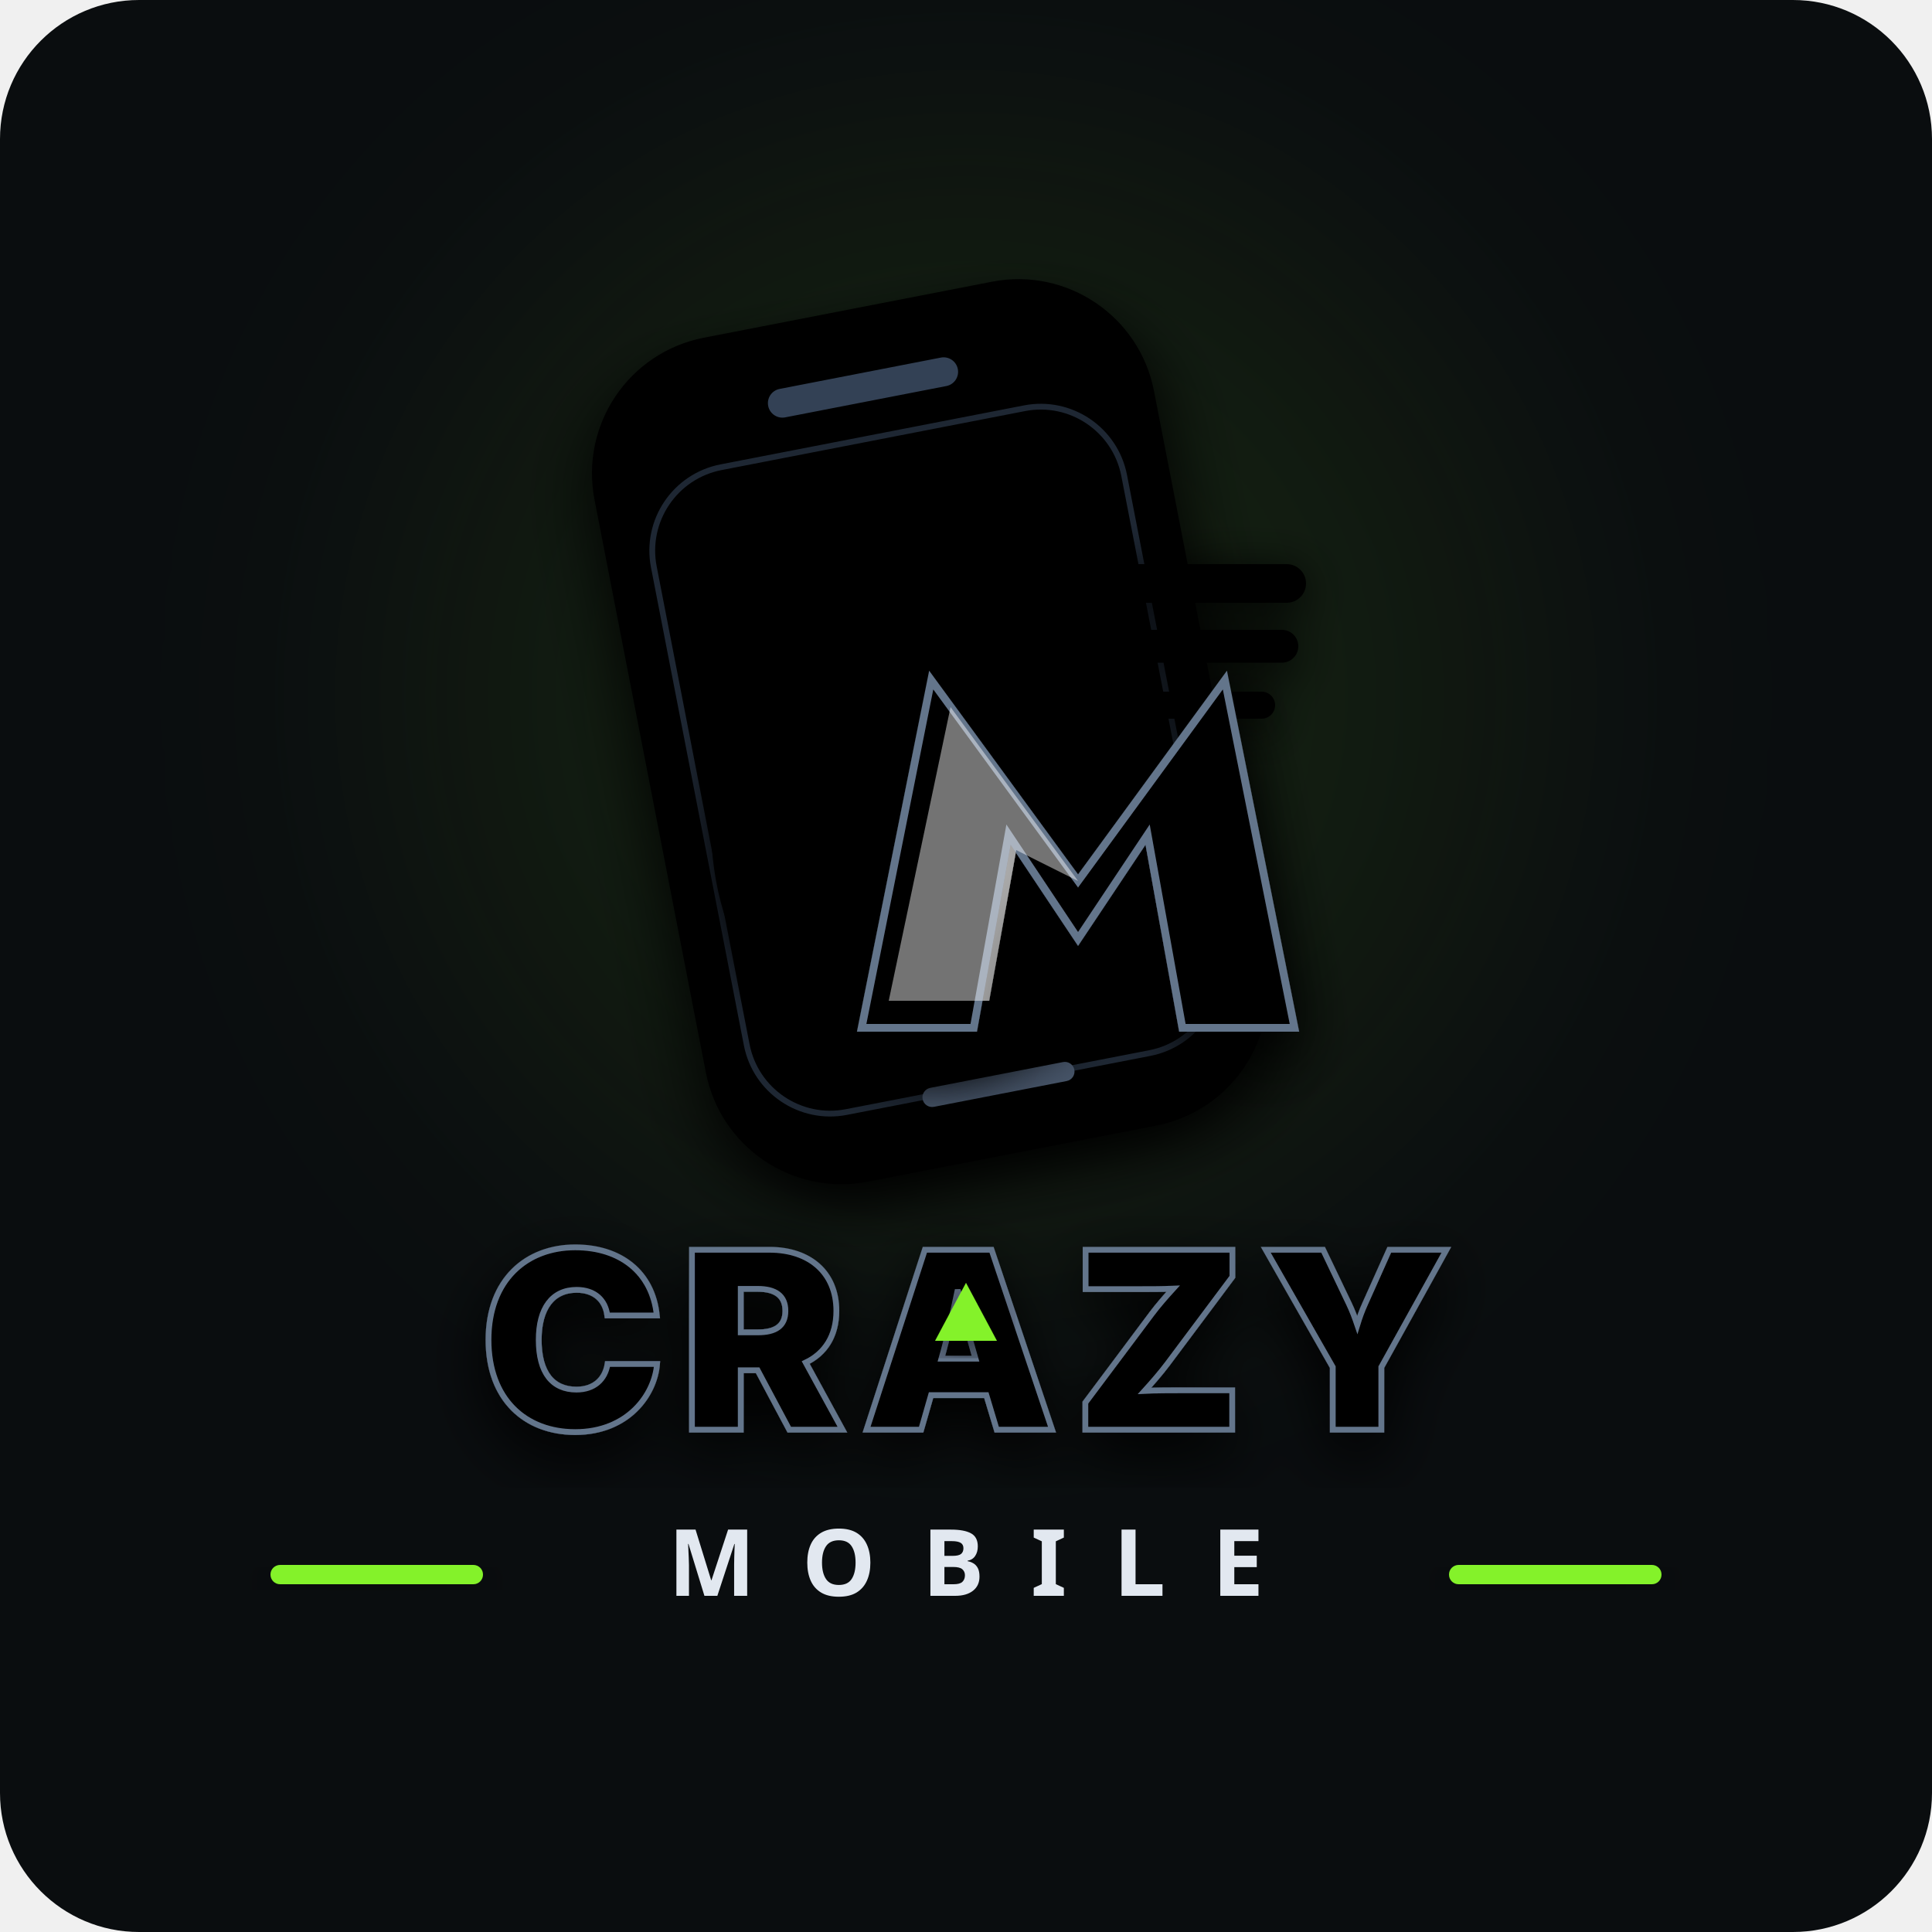
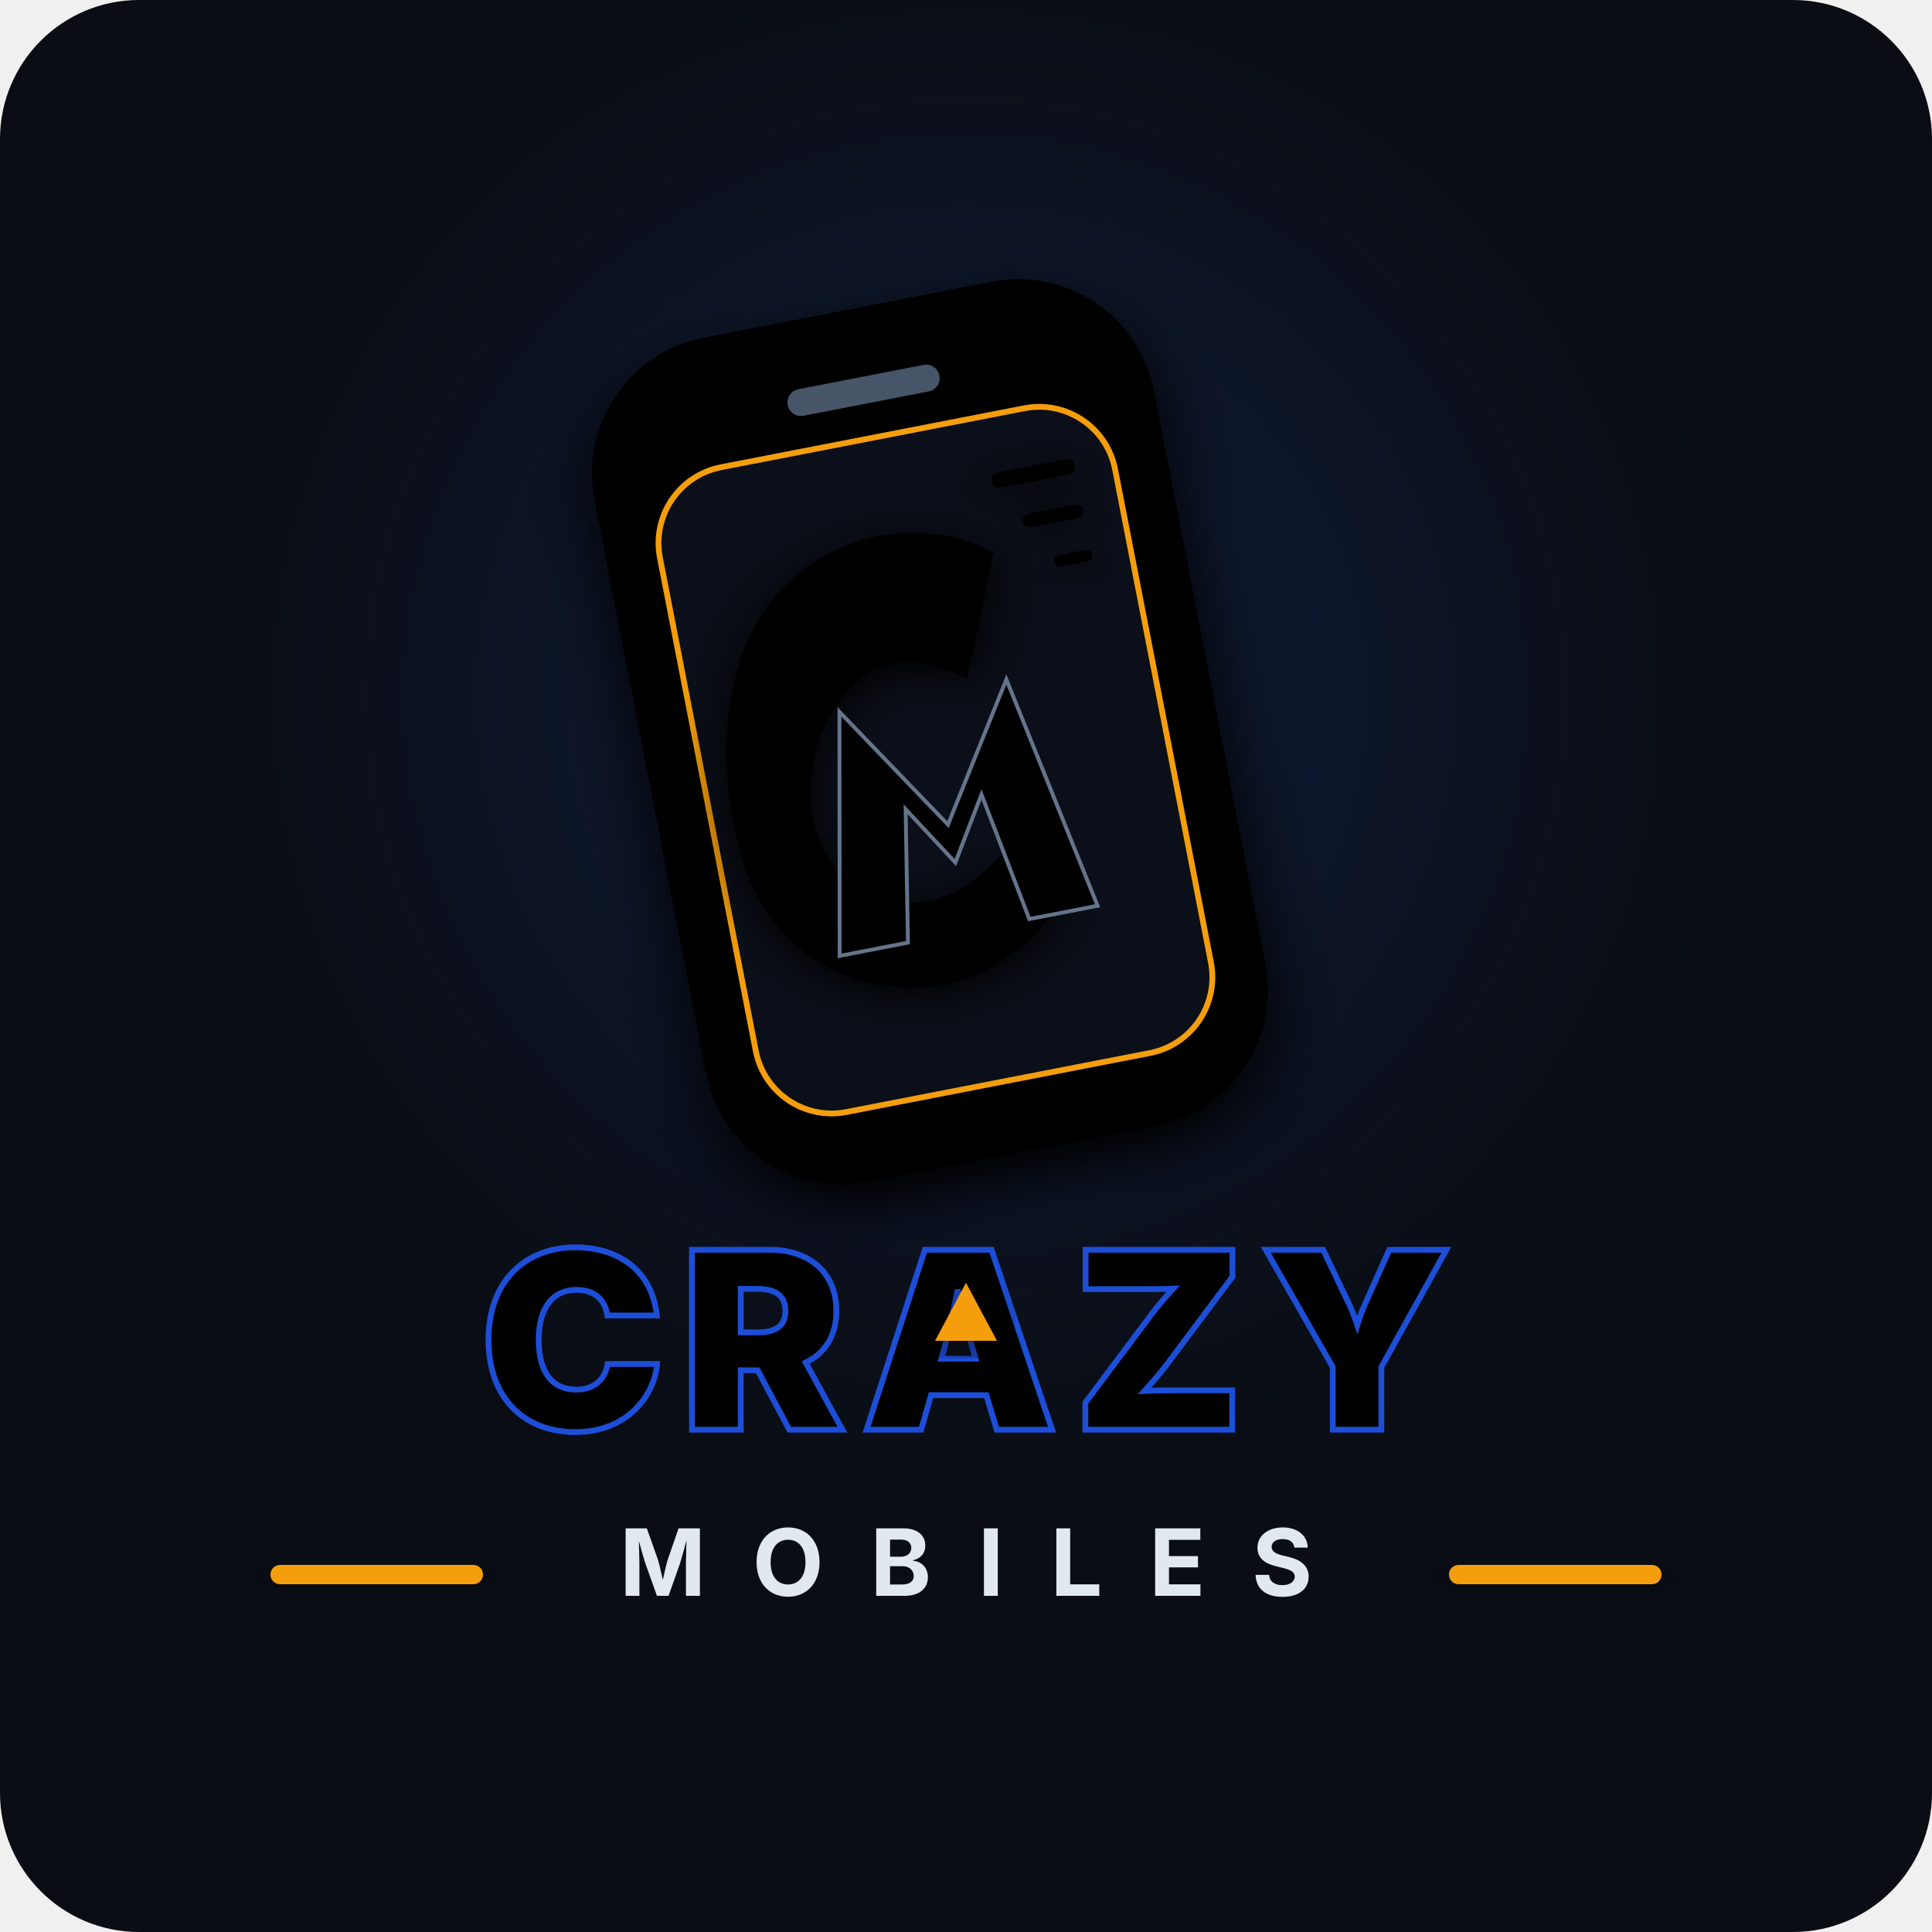
<svg xmlns="http://www.w3.org/2000/svg" viewBox="0 0 500 500" width="500" height="500" fill="none">
  <defs>
-     <linearGradient id="cmLime" x1="0%" y1="0%" x2="100%" y2="100%">
-       <stop offset="0%" stopColor="#A8FF3E" />
-       <stop offset="50%" stopColor="#84F229" />
-       <stop offset="100%" stopColor="#5BB716" />
+     <linearGradient id="cmAmber" x1="0%" y1="0%" x2="100%" y2="100%">
+       <stop offset="0%" stopColor="#FBBF24" />
+       <stop offset="50%" stopColor="#F59E0B" />
+       <stop offset="100%" stopColor="#D97706" />
    </linearGradient>
    <linearGradient id="cmChrome" x1="0%" y1="0%" x2="100%" y2="100%">
      <stop offset="0%" stopColor="#FFFFFF" />
      <stop offset="35%" stopColor="#E2E8F0" />
      <stop offset="70%" stopColor="#CBD5E1" />
      <stop offset="100%" stopColor="#94A3B8" />
+     </linearGradient>
+     <linearGradient id="cmRoyalBlue" x1="0%" y1="0%" x2="100%" y2="100%">
+       <stop offset="0%" stopColor="#3B82F6" />
+       <stop offset="50%" stopColor="#2563EB" />
+       <stop offset="100%" stopColor="#1D4ED8" />
    </linearGradient>
    <linearGradient id="cmPhoneBorder" x1="0%" y1="0%" x2="100%" y2="100%">
      <stop offset="0%" stopColor="#FFFFFF" />
      <stop offset="45%" stopColor="#CBD5E1" />
      <stop offset="85%" stopColor="#64748B" />
      <stop offset="100%" stopColor="#334155" />
    </linearGradient>
    <linearGradient id="cmScreen" x1="0%" y1="0%" x2="0%" y2="100%">
-       <stop offset="0%" stopColor="#222B32" />
-       <stop offset="100%" stopColor="#12181C" />
+       <stop offset="0%" stopColor="#1E293B" />
+       <stop offset="100%" stopColor="#0F172A" />
    </linearGradient>
-     <filter id="cmLimeGlow" x="-30%" y="-30%" width="160%" height="160%">
-       <feDropShadow dx="0" dy="2" stdDeviation="6" floodColor="#84F229" floodOpacity="0.55" />
+     <filter id="cmAmberGlow" x="-30%" y="-30%" width="160%" height="160%">
+       <feDropShadow dx="0" dy="2" stdDeviation="6" floodColor="#F59E0B" floodOpacity="0.45" />
    </filter>
    <filter id="cmShadow" x="-30%" y="-30%" width="160%" height="160%">
      <feDropShadow dx="0" dy="6" stdDeviation="8" floodColor="#000000" floodOpacity="0.75" />
    </filter>
  </defs>
-   <rect width="500" height="500" rx="36" fill="#0A0D0F" />
-   <circle cx="250" cy="180" r="140" fill="#84F229" opacity="0.08" filter="blur(40px)" />
+   <rect width="500" height="500" rx="36" fill="#0A0D14" />
+   <circle cx="250" cy="180" r="140" fill="#2563EB" opacity="0.12" filter="blur(40px)" />
  <g transform="translate(250 185) rotate(-11) translate(-250 -185)">
    <rect x="170" y="80" width="140" height="215" rx="32" fill="url(#cmScreen)" stroke="url(#cmPhoneBorder)" stroke-width="7.5" filter="url(#cmShadow)" />
-     <rect x="215" y="93" width="50" height="7.5" rx="3.75" fill="#334155" />
-     <rect x="178" y="110" width="124" height="170" rx="22" fill="none" stroke="#334155" stroke-width="1.5" stroke-opacity="0.6" />
-     <rect x="220" y="278" width="40" height="5" rx="2.5" fill="#475569" />
-   </g>
-   <g filter="url(#cmLimeGlow)">
-     <rect x="278" y="146" width="60" height="10" rx="5" fill="url(#cmLime)" />
-     <rect x="286" y="163" width="50" height="8.5" rx="4.25" fill="url(#cmLime)" />
-     <rect x="294" y="179" width="36" height="7" rx="3.5" fill="url(#cmLime)" />
-   </g>
-   <path d="M 276 150 C 262 142 244 140 223 149 C 198 159 184 181 184 213 C 184 246 202 271 231 276 C 249 280 267 274 279 263 L 265 240 C 258 247 246 250 235 249 C 215 245 208 231 208 213 C 208 195 219 175 236 170 C 248 166 259 170 266 175 Z" fill="url(#cmLime)" filter="url(#cmLimeGlow)" />
-   <g filter="url(#cmShadow)">
-     <path d="M 241 176 L 279 228 L 317 176 L 335 266 L 306 266 L 297 216 L 279 243 L 261 216 L 252 266 L 223 266 Z" fill="url(#cmChrome)" stroke="#64748B" stroke-width="2" />
-     <path d="M 246 183 L 279 228 L 263 220 L 256 259 L 230 259 Z" fill="#FFFFFF" fill-opacity="0.45" />
-   </g>
-   <g filter="url(#cmShadow)">
-     <text x="250" y="370" text-anchor="middle" font-family="'Orbitron', 'Space Grotesk', -apple-system, sans-serif" font-size="64" font-weight="900" letter-spacing="4" fill="url(#cmChrome)" stroke="#64748B" stroke-width="1.5">CRAZY</text>
-     <polygon points="250,332 242,347 258,347" fill="#84F229" filter="url(#cmLimeGlow)" />
+     <rect x="220" y="94" width="40" height="7" rx="3.5" fill="#475569" />
+     <rect x="180" y="110" width="120" height="170" rx="20" fill="#0B0F19" stroke="#F59E0B" stroke-width="1.5" />
+     <rect x="268" y="125" width="22" height="4" rx="2" fill="url(#cmAmber)" filter="url(#cmAmberGlow)" />
+     <rect x="274" y="137" width="16" height="3.5" rx="1.75" fill="url(#cmAmber)" filter="url(#cmAmberGlow)" />
+     <rect x="280" y="149" width="10" height="3" rx="1.5" fill="url(#cmAmber)" filter="url(#cmAmberGlow)" />
+     <path d="M 265 145 C 248 132 225 132 208 145 C 190 159 184 186 186 210 C 188 232 202 248 225 252 C 240 254 254 248 264 238 L 252 222 C 245 228 236 232 226 230 C 213 228 206 216 206 204 C 206 190 214 176 226 170 C 235 166 245 170 252 176 Z" fill="url(#cmAmber)" filter="url(#cmAmberGlow)" />
+     <path d="M 218 178 L 240 212 L 262 178 L 274 240 L 256 240 L 250 206 L 240 222 L 230 206 L 224 240 L 206 240 Z" fill="url(#cmChrome)" stroke="#64748B" stroke-width="1" />
  </g>
  <g>
-     <rect x="70" y="405" width="55" height="5" rx="2.5" fill="#84F229" filter="url(#cmLimeGlow)" />
-     <text x="250" y="413" text-anchor="middle" font-family="'Orbitron', 'Rajdhani', sans-serif" font-size="24" font-weight="700" letter-spacing="12" fill="#E2E8F0">MOBILE</text>
-     <rect x="375" y="405" width="55" height="5" rx="2.5" fill="#84F229" filter="url(#cmLimeGlow)" />
+     <text x="250" y="370" text-anchor="middle" font-family="'Inter', 'Montserrat', sans-serif" font-size="64" font-weight="900" letter-spacing="4" fill="url(#cmRoyalBlue)" stroke="#1D4ED8" stroke-width="1.5">CRAZY</text>
+     <polygon points="250,332 242,347 258,347" fill="#F59E0B" filter="url(#cmAmberGlow)" />
+   </g>
+   <g>
+     <rect x="70" y="405" width="55" height="5" rx="2.5" fill="#F59E0B" filter="url(#cmAmberGlow)" />
+     <text x="250" y="413" text-anchor="middle" font-family="'Inter', sans-serif" font-size="24" font-weight="700" letter-spacing="12" fill="#E2E8F0">MOBILES</text>
+     <rect x="375" y="405" width="55" height="5" rx="2.5" fill="#F59E0B" filter="url(#cmAmberGlow)" />
  </g>
</svg>
